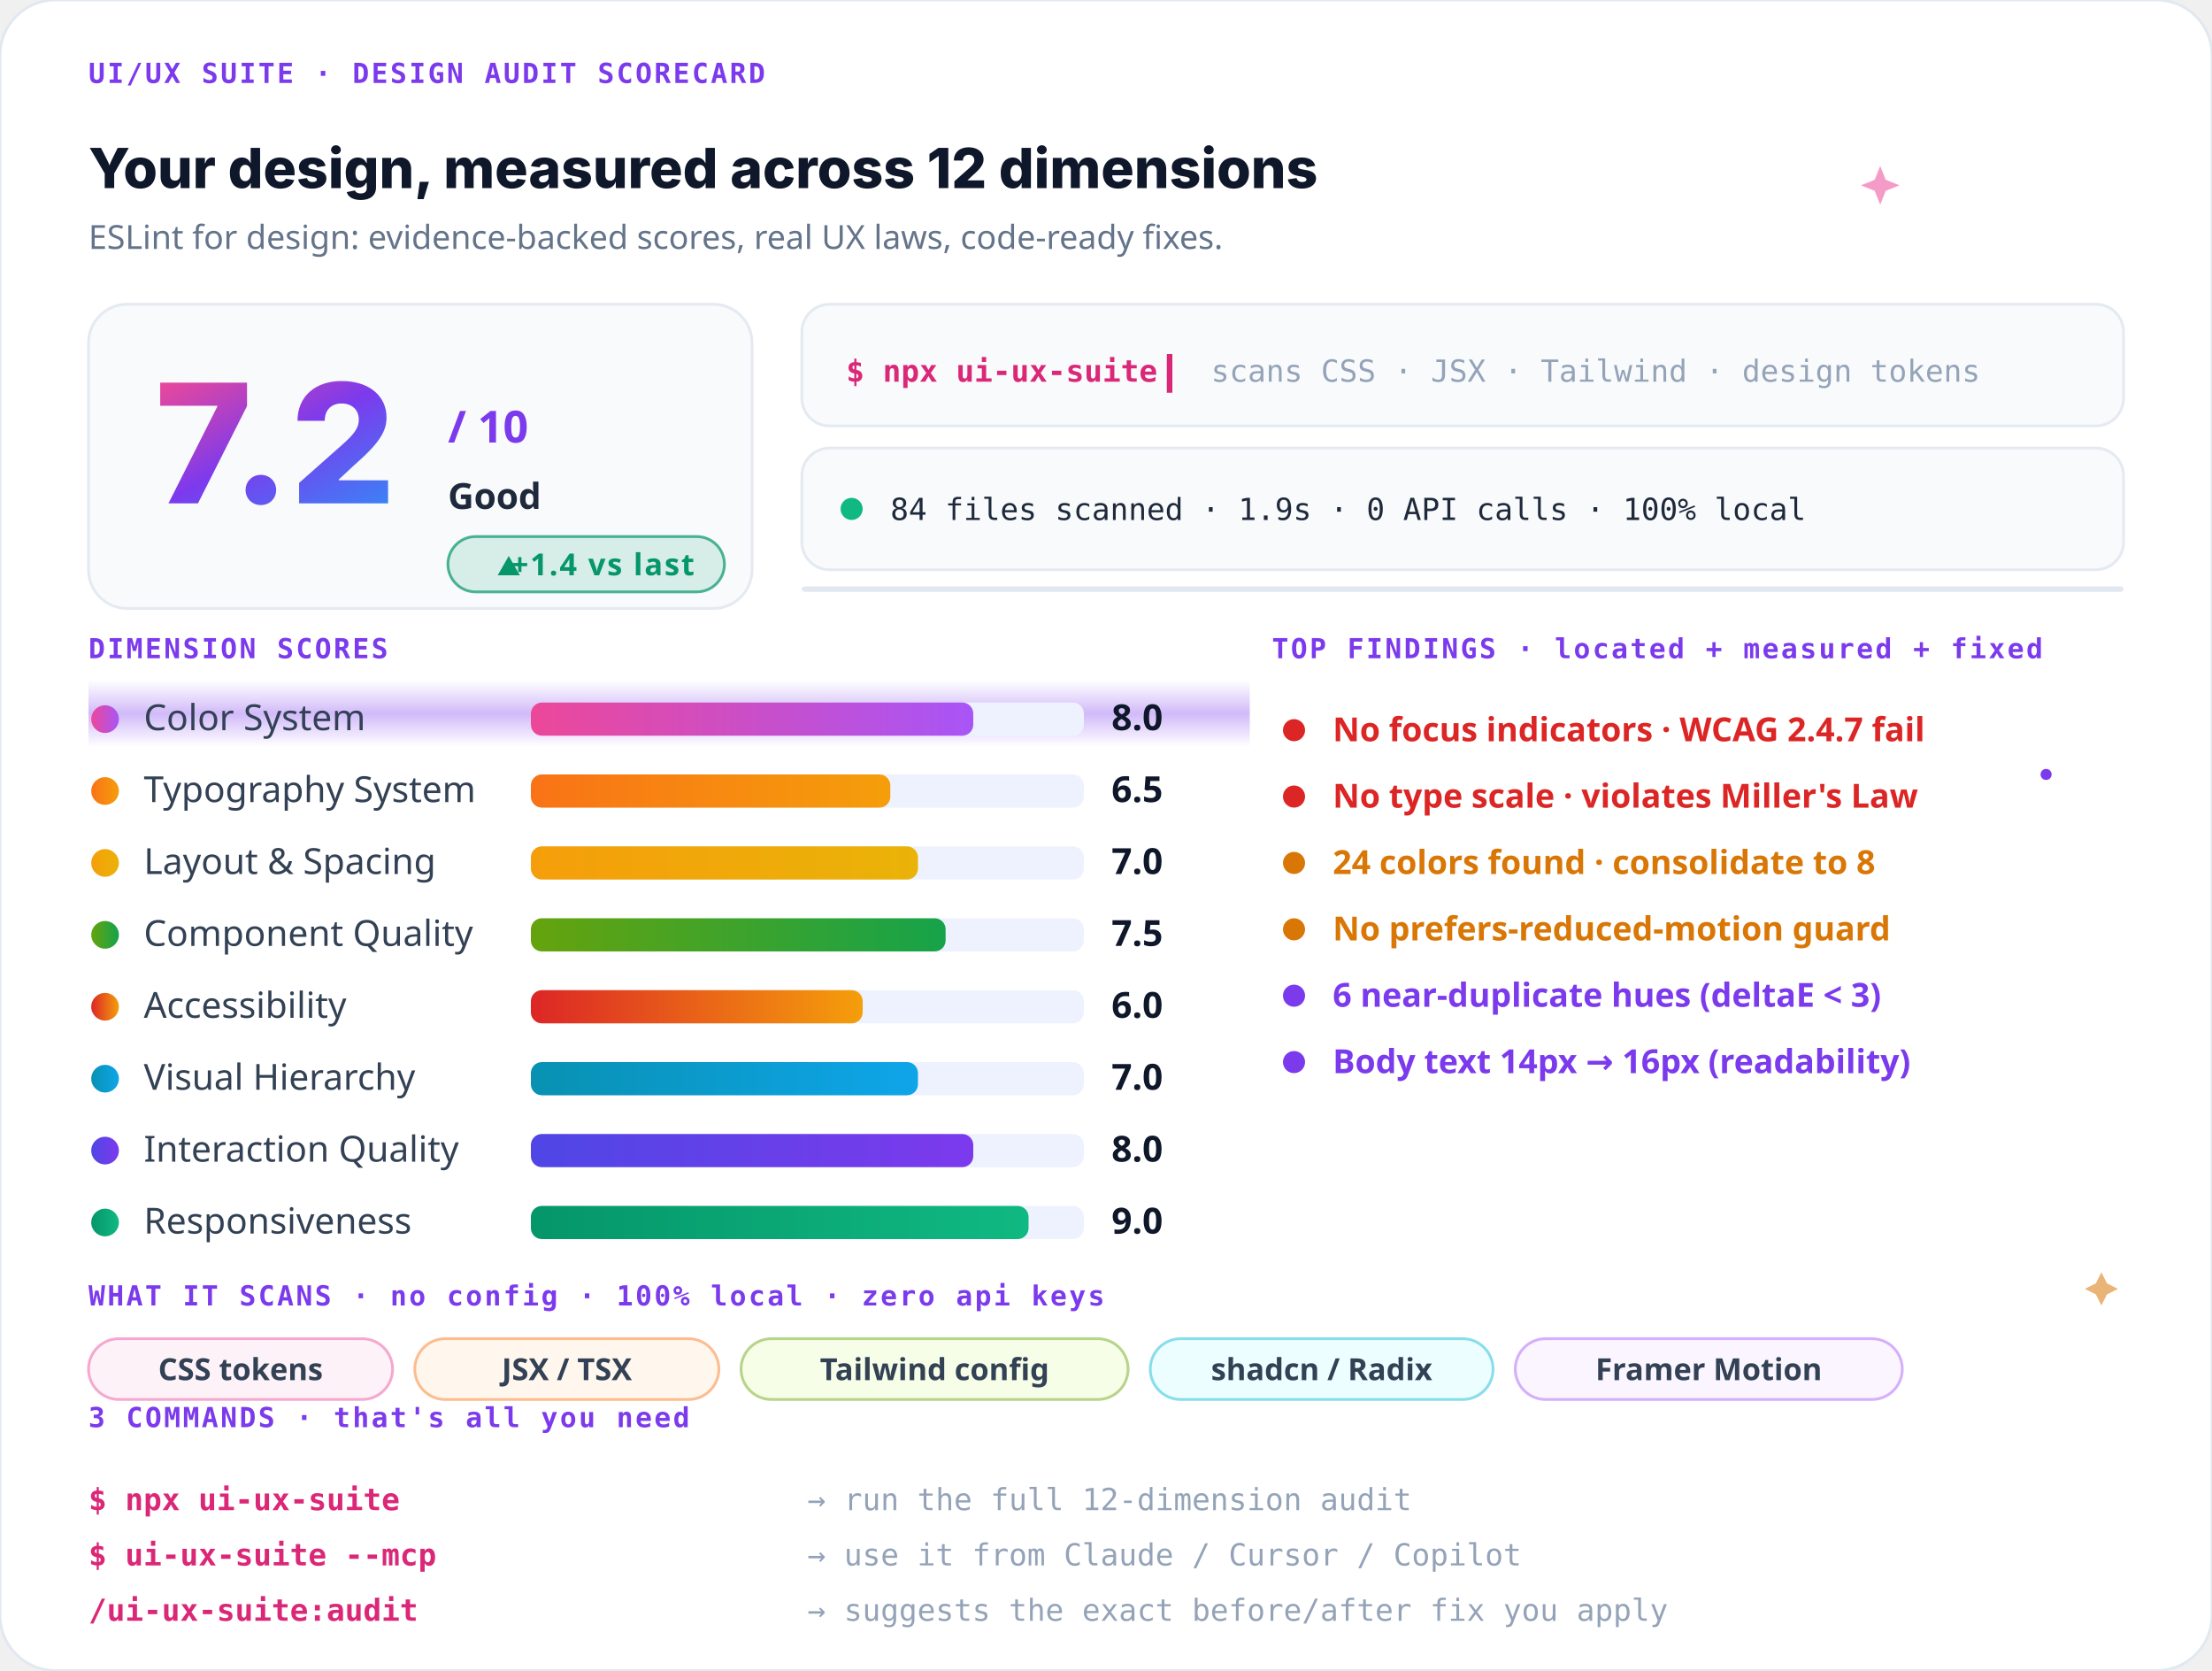
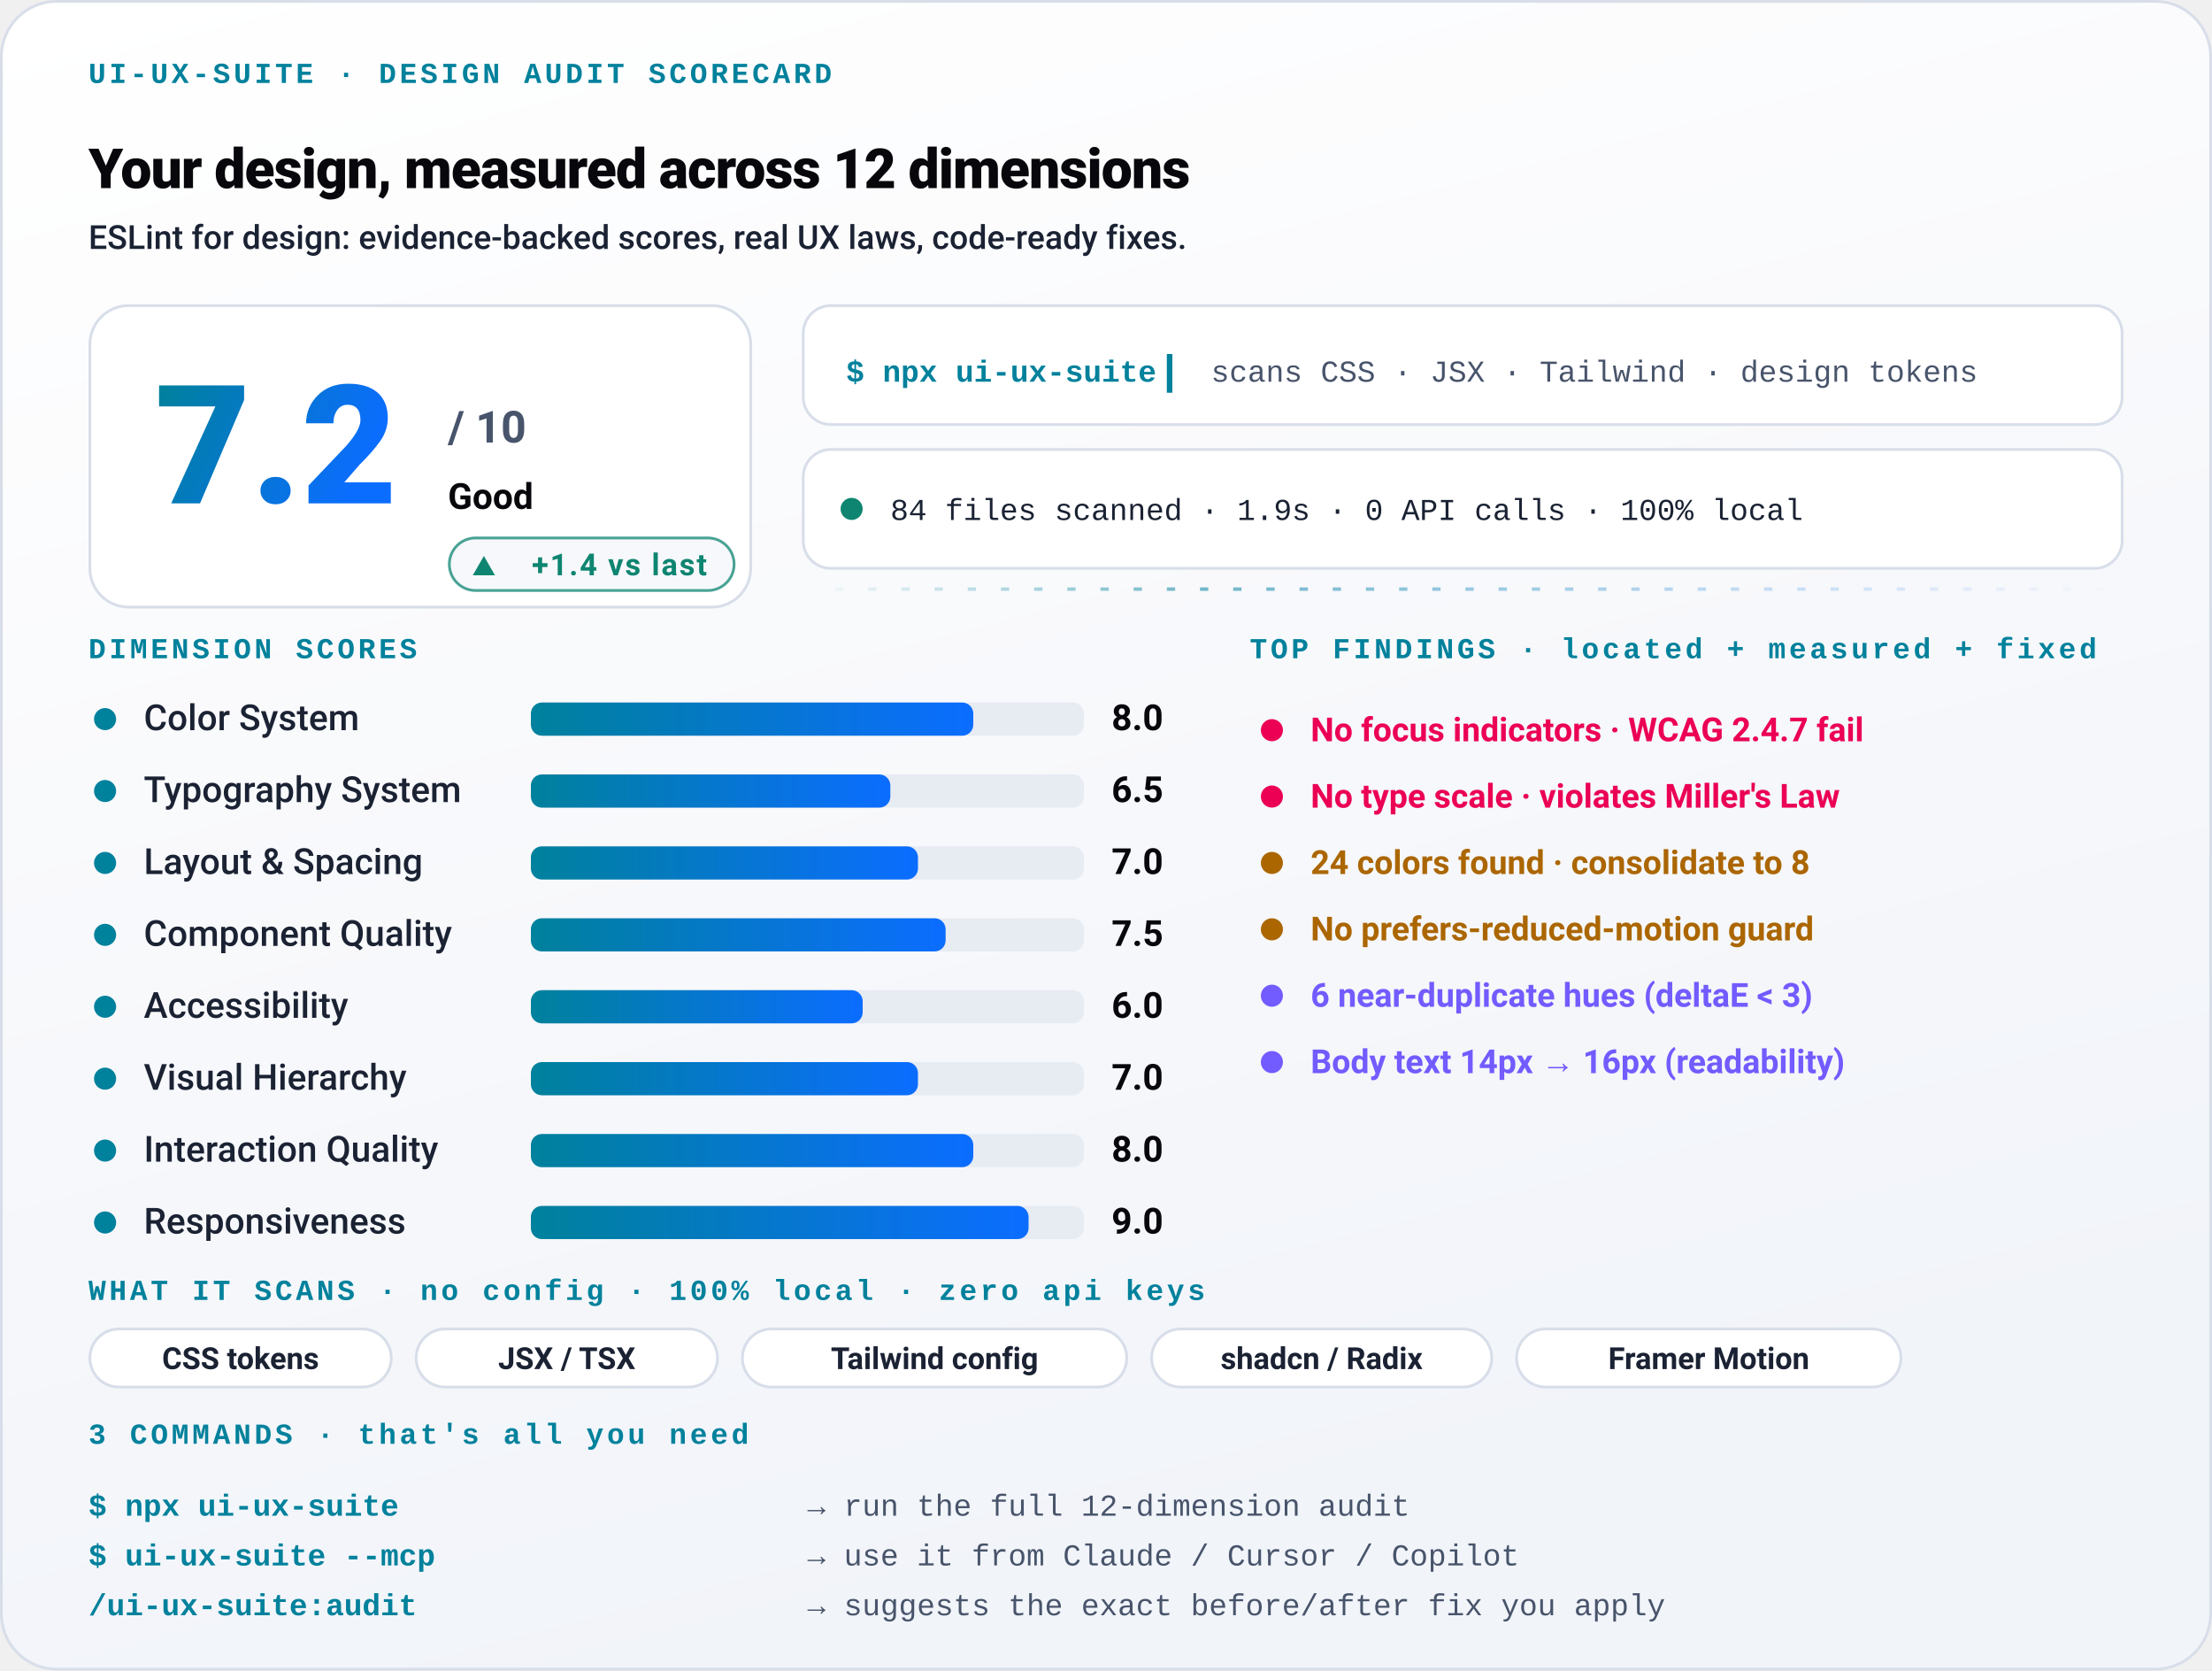
- <svg xmlns="http://www.w3.org/2000/svg" viewBox="0 0 800 604" fill="none" role="img" aria-label="UI/UX Suite design audit scorecard">
+ <svg xmlns="http://www.w3.org/2000/svg" viewBox="0 0 800 604" fill="none" role="img" aria-label="ui-ux-suite design audit scorecard: 12 weighted dimensions, a 0 to 10 score, and located findings">
+   <defs>
+     <linearGradient id="u-bg" x1="0" y1="0" x2="0.35" y2="1">
+       <stop offset="0%" stop-color="#FFFFFF" />
+       <stop offset="60%" stop-color="#F7F8FB" />
+       <stop offset="100%" stop-color="#F1F4F9" />
+     </linearGradient>
+     <linearGradient id="u-brand" x1="0" y1="0" x2="1" y2="0.25" gradientUnits="objectBoundingBox">
+       <stop offset="0%" stop-color="#00819C" />
+       <stop offset="100%" stop-color="#0B6DFF" />
+       <animateTransform attributeName="gradientTransform" type="translate" values="-0.1 0; 0.1 0; -0.1 0" dur="18s" repeatCount="indefinite" />
+     </linearGradient>
+     <linearGradient id="u-bar" x1="0" y1="0" x2="1" y2="0">
+       <stop offset="0%" stop-color="#00819C" />
+       <stop offset="100%" stop-color="#0B6DFF" />
+     </linearGradient>
+     <linearGradient id="u-divider" gradientUnits="userSpaceOnUse" x1="290" y1="213" x2="768" y2="213">
+       <stop offset="0%" stop-color="#00819C" stop-opacity="0" />
+       <stop offset="30%" stop-color="#00819C" stop-opacity="0.55" />
+       <stop offset="100%" stop-color="#0B6DFF" stop-opacity="0" />
+     </linearGradient>
+   </defs>
  <style>
-     .card { fill: #ffffff; stroke: #e2e8f0; stroke-width: 1; }
-     .inset { fill: #f8fafc; stroke: #e2e8f0; stroke-opacity: 0.9; stroke-width: 1; }
-     .title { font: 800 20px 'SF Pro Display', system-ui, sans-serif; fill: #0f172a; }
-     .label { font: 700 10px ui-monospace, Menlo, monospace; letter-spacing: 0.8px; fill: #7c3aed; }
-     .muted { font: 500 12px system-ui, sans-serif; fill: #64748b; }
-     .strong { font: 600 13px system-ui, sans-serif; fill: #1e293b; }
-     .grade-num { font: 800 60px 'SF Pro Display', system-ui, sans-serif; fill: url(#grade-g); }
-     .grade-suffix { font: 600 16px system-ui, sans-serif; fill: #7c3aed; }
-     .grade-tag { font: 700 11px system-ui, sans-serif; letter-spacing: 0.6px; fill: #059669; }
-     .dim { font: 500 13px system-ui, sans-serif; fill: #334155; }
-     .dim-score { font: 700 13px system-ui, sans-serif; fill: #0f172a; }
-     .bar-bg { fill: #eef2ff; }
-     .mono { font: 500 11px ui-monospace, Menlo, monospace; fill: #1e293b; }
-     .mono-dim { font: 500 11px ui-monospace, Menlo, monospace; fill: #94a3b8; }
-     .cmd-accent { font: 600 11px ui-monospace, Menlo, monospace; fill: #db2777; }
-     .usecase { font: 600 11px system-ui, sans-serif; fill: #334155; }
-     .finding-crit { font: 600 12px system-ui, sans-serif; fill: #dc2626; }
-     .finding-warn { font: 600 12px system-ui, sans-serif; fill: #d97706; }
-     .finding-hint { font: 600 12px system-ui, sans-serif; fill: #7c3aed; }
- 
-     @keyframes bar-grow { 0% { transform: scaleX(0); } 100% { transform: scaleX(1); } }
+     .disp { font-family: system-ui, -apple-system, 'Segoe UI', Roboto, 'Helvetica Neue', Arial, sans-serif; }
+     .mono { font-family: ui-monospace, SFMono-Regular, 'SF Mono', Menlo, Consolas, 'Liberation Mono', monospace; }
+     .label   { font-size: 10.5px; font-weight: 700; letter-spacing: 1.2px; fill: #00819C; }
+     .title   { font-size: 20px; font-weight: 800; letter-spacing: -0.3px; fill: #07070C; }
+     .muted   { font-size: 12px; font-weight: 500; fill: #1A2233; }
+     .strong  { font-size: 13px; font-weight: 600; fill: #07070C; }
+     .num     { font-size: 60px; font-weight: 800; fill: url(#u-brand); }
+     .suffix  { font-size: 16px; font-weight: 600; fill: #48546B; }
+     .pass    { font-size: 11px; font-weight: 700; letter-spacing: 0.6px; fill: #0E8571; }
+     .dim     { font-size: 13px; font-weight: 500; fill: #1A2233; }
+     .score   { font-size: 13px; font-weight: 700; fill: #07070C; }
+     .ms      { font-size: 11px; font-weight: 500; fill: #1A2233; }
+     .md      { font-size: 11px; font-weight: 500; fill: #48546B; }
+     .cmd     { font-size: 11px; font-weight: 600; fill: #00819C; }
+     .chip    { font-size: 11px; font-weight: 600; fill: #1A2233; }
+     .crit    { font-size: 12px; font-weight: 600; fill: #EB0054; }
+     .warn    { font-size: 12px; font-weight: 600; fill: #AB6600; }
+     .hint    { font-size: 12px; font-weight: 600; fill: #725BFF; }
+ 
+     @keyframes u-rise { from { opacity: 0; transform: translateY(6px); } to { opacity: 1; transform: translateY(0); } }
+     .r1 { animation: u-rise 0.6s ease-out 0.10s both; }
+     .r2 { animation: u-rise 0.6s ease-out 0.22s both; }
+     .r3 { animation: u-rise 0.6s ease-out 0.34s both; }
+     .r4 { animation: u-rise 0.6s ease-out 0.46s both; }
+     .r5 { animation: u-rise 0.6s ease-out 0.58s both; }
+     .r6 { animation: u-rise 0.6s ease-out 0.70s both; }
+     .r7 { animation: u-rise 0.6s ease-out 0.82s both; }
+     .r8 { animation: u-rise 0.6s ease-out 0.94s both; }
+ 
+     @keyframes u-grow { from { transform: scaleX(0); } to { transform: scaleX(1); } }
    .b1,.b2,.b3,.b4,.b5,.b6,.b7,.b8 { transform-origin: left center; transform-box: fill-box; }
-     .b1 { animation: bar-grow 0.9s cubic-bezier(.3,.8,.4,1) 0.1s both; }
-     .b2 { animation: bar-grow 0.9s cubic-bezier(.3,.8,.4,1) 0.2s both; }
-     .b3 { animation: bar-grow 0.9s cubic-bezier(.3,.8,.4,1) 0.3s both; }
-     .b4 { animation: bar-grow 0.9s cubic-bezier(.3,.8,.4,1) 0.4s both; }
-     .b5 { animation: bar-grow 0.9s cubic-bezier(.3,.8,.4,1) 0.5s both; }
-     .b6 { animation: bar-grow 0.9s cubic-bezier(.3,.8,.4,1) 0.6s both; }
-     .b7 { animation: bar-grow 0.9s cubic-bezier(.3,.8,.4,1) 0.7s both; }
-     .b8 { animation: bar-grow 0.9s cubic-bezier(.3,.8,.4,1) 0.8s both; }
- 
-     @keyframes grade-pulse {
-       0%,100% { filter: drop-shadow(0 0 4px rgba(124,58,237,0.25)); }
-       50% { filter: drop-shadow(0 0 10px rgba(124,58,237,0.5)); }
-     }
-     .grade-num { animation: grade-pulse 3s ease-in-out infinite; }
- 
-     @keyframes slide-in { 0% { opacity: 0; transform: translateX(10px); } 100% { opacity: 1; transform: translateX(0); } }
-     .f1 { animation: slide-in 0.6s ease-out 1.0s both; }
-     .f2 { animation: slide-in 0.6s ease-out 1.2s both; }
-     .f3 { animation: slide-in 0.6s ease-out 1.4s both; }
-     .f4 { animation: slide-in 0.6s ease-out 1.6s both; }
-     .f5 { animation: slide-in 0.6s ease-out 1.8s both; }
-     .f6 { animation: slide-in 0.6s ease-out 2.0s both; }
- 
-     @keyframes dot-pulse { 0%,100% { transform: scale(1); opacity: 1; } 50% { transform: scale(1.4); opacity: 0.7; } }
-     .d1,.d2,.d3,.d4,.d5,.d6 { transform-origin: center; transform-box: fill-box; }
-     .d1 { animation: dot-pulse 2s ease-in-out infinite; }
-     .d2 { animation: dot-pulse 2s ease-in-out infinite 0.3s; }
-     .d3 { animation: dot-pulse 2s ease-in-out infinite 0.6s; }
-     .d4 { animation: dot-pulse 2s ease-in-out infinite 0.9s; }
-     .d5 { animation: dot-pulse 2s ease-in-out infinite 1.2s; }
-     .d6 { animation: dot-pulse 2s ease-in-out infinite 1.5s; }
- 
-     @keyframes scan-sweep {
-       0% { transform: translateY(0); opacity: 0; }
-       10% { opacity: 0.55; }
-       90% { opacity: 0.55; }
-       100% { transform: translateY(220px); opacity: 0; }
-     }
-     .scan { animation: scan-sweep 4s ease-in-out infinite; }
- 
-     @keyframes blink { 0%,49% { opacity:1; } 50%,100% { opacity: 0; } }
-     .caret { animation: blink 1s step-end infinite; }
- 
-     @keyframes live-pulse {
-       0%,100% { transform: scale(1); opacity: 1; filter: drop-shadow(0 0 2px rgba(16,185,129,0.5)); }
-       50% { transform: scale(1.3); opacity: 0.85; filter: drop-shadow(0 0 6px rgba(16,185,129,0.9)); }
-     }
-     .pulse-dot { animation: live-pulse 1.8s ease-in-out infinite; transform-origin: center; transform-box: fill-box; }
- 
-     @keyframes icon-float { 0%,100% { transform: translateY(0); } 50% { transform: translateY(-1.5px); } }
-     .icon { animation: icon-float 2.5s ease-in-out infinite; transform-origin: center; transform-box: fill-box; }
-     .icon-1 { animation-delay: 0s; }
-     .icon-2 { animation-delay: 0.2s; }
-     .icon-3 { animation-delay: 0.4s; }
-     .icon-4 { animation-delay: 0.6s; }
-     .icon-5 { animation-delay: 0.8s; }
-     .icon-6 { animation-delay: 1.0s; }
-     .icon-7 { animation-delay: 1.2s; }
-     .icon-8 { animation-delay: 1.4s; }
- 
-     @keyframes twinkle {
-       0%, 100% { opacity: 0; transform: scale(0.5); }
-       50% { opacity: 1; transform: scale(1.2); }
-     }
-     .bg-spk-1, .bg-spk-2, .bg-spk-3, .bg-spk-4 { transform-origin: center; transform-box: fill-box; }
-     .bg-spk-1 { animation: twinkle 3s ease-in-out infinite; }
-     .bg-spk-2 { animation: twinkle 3s ease-in-out infinite 0.8s; }
-     .bg-spk-3 { animation: twinkle 3s ease-in-out infinite 1.6s; }
-     .bg-spk-4 { animation: twinkle 3s ease-in-out infinite 2.2s; }
- 
-     @keyframes score-pop {
-       0%,100% { transform: scale(1); }
-       50% { transform: scale(1.08); }
-     }
-     .dim-score { animation: score-pop 3s ease-in-out infinite; transform-origin: center; transform-box: fill-box; }
- 
-     /* respect reduced-motion: stop animation but keep everything visible */
+     .b1 { animation: u-grow 0.9s cubic-bezier(.3,.8,.4,1) 0.30s both; }
+     .b2 { animation: u-grow 0.9s cubic-bezier(.3,.8,.4,1) 0.42s both; }
+     .b3 { animation: u-grow 0.9s cubic-bezier(.3,.8,.4,1) 0.54s both; }
+     .b4 { animation: u-grow 0.9s cubic-bezier(.3,.8,.4,1) 0.66s both; }
+     .b5 { animation: u-grow 0.9s cubic-bezier(.3,.8,.4,1) 0.78s both; }
+     .b6 { animation: u-grow 0.9s cubic-bezier(.3,.8,.4,1) 0.90s both; }
+     .b7 { animation: u-grow 0.9s cubic-bezier(.3,.8,.4,1) 1.02s both; }
+     .b8 { animation: u-grow 0.9s cubic-bezier(.3,.8,.4,1) 1.14s both; }
+ 
+     @keyframes u-slide { from { opacity: 0; transform: translateX(10px); } to { opacity: 1; transform: translateX(0); } }
+     .f1 { animation: u-slide 0.6s ease-out 1.00s both; }
+     .f2 { animation: u-slide 0.6s ease-out 1.16s both; }
+     .f3 { animation: u-slide 0.6s ease-out 1.32s both; }
+     .f4 { animation: u-slide 0.6s ease-out 1.48s both; }
+     .f5 { animation: u-slide 0.6s ease-out 1.64s both; }
+     .f6 { animation: u-slide 0.6s ease-out 1.80s both; }
+ 
+     @keyframes u-pip { 0%,100% { opacity: 0.45; } 50% { opacity: 1; } }
+     .p1 { animation: u-pip 5s ease-in-out infinite 0s; }
+     .p2 { animation: u-pip 5s ease-in-out infinite 0.35s; }
+     .p3 { animation: u-pip 5s ease-in-out infinite 0.7s; }
+     .p4 { animation: u-pip 5s ease-in-out infinite 1.05s; }
+     .p5 { animation: u-pip 5s ease-in-out infinite 1.4s; }
+     .p6 { animation: u-pip 5s ease-in-out infinite 1.75s; }
+     .live { animation: u-pip 5s ease-in-out infinite; }
+ 
+     @keyframes u-flow { to { stroke-dashoffset: -240; } }
+     .flowline { animation: u-flow 14s linear infinite; }
+ 
+     @keyframes u-blink { 0%,49% { opacity: 1; } 50%,100% { opacity: 0; } }
+     .caret { animation: u-blink 1.1s step-end infinite; }
+ 
    @media (prefers-reduced-motion: reduce) {
      * { animation: none !important; }
-       .b1, .b2, .b3, .b4, .b5, .b6, .b7, .b8 { transform: scaleX(1) !important; }
-       .f1, .f2, .f3, .f4, .f5, .f6 { opacity: 1 !important; transform: none !important; }
+       .b1,.b2,.b3,.b4,.b5,.b6,.b7,.b8 { transform: scaleX(1) !important; }
+       .r1,.r2,.r3,.r4,.r5,.r6,.r7,.r8,
+       .f1,.f2,.f3,.f4,.f5,.f6 { opacity: 1 !important; transform: none !important; }
    }
  </style>
-   <defs>
-     <linearGradient id="grade-g" x1="0" y1="0" x2="1" y2="1">
-       <stop offset="0%" stop-color="#ec4899" />
-       <stop offset="50%" stop-color="#7c3aed" />
-       <stop offset="100%" stop-color="#3b82f6" />
-     </linearGradient>
-     <linearGradient id="bar-color" x1="0" y1="0" x2="1" y2="0">
-       <stop offset="0%" stop-color="#ec4899" />
-       <stop offset="100%" stop-color="#a855f7" />
-     </linearGradient>
-     <linearGradient id="bar-typo" x1="0" y1="0" x2="1" y2="0">
-       <stop offset="0%" stop-color="#f97316" />
-       <stop offset="100%" stop-color="#f59e0b" />
-     </linearGradient>
-     <linearGradient id="bar-layout" x1="0" y1="0" x2="1" y2="0">
-       <stop offset="0%" stop-color="#f59e0b" />
-       <stop offset="100%" stop-color="#eab308" />
-     </linearGradient>
-     <linearGradient id="bar-comp" x1="0" y1="0" x2="1" y2="0">
-       <stop offset="0%" stop-color="#65a30d" />
-       <stop offset="100%" stop-color="#16a34a" />
-     </linearGradient>
-     <linearGradient id="bar-a11y" x1="0" y1="0" x2="1" y2="0">
-       <stop offset="0%" stop-color="#dc2626" />
-       <stop offset="100%" stop-color="#f59e0b" />
-     </linearGradient>
-     <linearGradient id="bar-hier" x1="0" y1="0" x2="1" y2="0">
-       <stop offset="0%" stop-color="#0891b2" />
-       <stop offset="100%" stop-color="#0ea5e9" />
-     </linearGradient>
-     <linearGradient id="bar-int" x1="0" y1="0" x2="1" y2="0">
-       <stop offset="0%" stop-color="#4f46e5" />
-       <stop offset="100%" stop-color="#7c3aed" />
-     </linearGradient>
-     <linearGradient id="bar-resp" x1="0" y1="0" x2="1" y2="0">
-       <stop offset="0%" stop-color="#059669" />
-       <stop offset="100%" stop-color="#10b981" />
-     </linearGradient>
-     <linearGradient id="scan-grad" x1="0" y1="0" x2="0" y2="1">
-       <stop offset="0%" stop-color="#7c3aed" stop-opacity="0" />
-       <stop offset="50%" stop-color="#7c3aed" stop-opacity="0.35" />
-       <stop offset="100%" stop-color="#7c3aed" stop-opacity="0" />
-     </linearGradient>
-   </defs>
-   <rect width="800" height="604" rx="20" class="card" />
-   <g class="bg-spk-1">
-     <path d="M 680 60 l 2 5 l 5 2 l -5 2 l -2 5 l -2 -5 l -5 -2 l 5 -2 Z" fill="#ec4899" opacity="0.55" />
-   </g>
-   <g class="bg-spk-2">
-     <circle cx="740" cy="280" r="2" fill="#7c3aed" />
-   </g>
-   <g class="bg-spk-3">
-     <circle cx="40" cy="440" r="2" fill="#0ea5e9" />
-   </g>
-   <g class="bg-spk-4">
-     <path d="M 760 460 l 2 4 l 4 2 l -4 2 l -2 4 l -2 -4 l -4 -2 l 4 -2 Z" fill="#d97706" opacity="0.55" />
-   </g>
-   <g transform="translate(32,30)">
-     <text class="label">UI/UX SUITE · DESIGN AUDIT SCORECARD</text>
-   </g>
-   <text x="32" y="68" class="title">Your design, measured across 12 dimensions</text>
-   <text x="32" y="90" class="muted">ESLint for design: evidence-backed scores, real UX laws, code-ready fixes.</text>
+   <rect x="0.5" y="0.5" width="799" height="603" rx="20" fill="url(#u-bg)" stroke="#D8DEE9" />
+   <text class="mono label" x="32" y="30">UI-UX-SUITE · DESIGN AUDIT SCORECARD</text>
+   <text class="disp title" x="32" y="68">Your design, measured across 12 dimensions</text>
+   <text class="disp muted" x="32" y="90">ESLint for design: evidence-backed scores, real UX laws, code-ready fixes.</text>
  <g transform="translate(32,110)">
-     <rect width="240" height="110" rx="14" class="inset" />
-     <text x="24" y="72" class="grade-num">7.2</text>
-     <text x="130" y="50" class="grade-suffix">/ 10</text>
-     <text x="130" y="74" class="strong">Good</text>
+     <rect x="0.5" y="0.5" width="239" height="109" rx="14" fill="#FFFFFF" stroke="#D8DEE9" />
+     <text class="disp num" x="24" y="72">7.2</text>
+     <text class="disp suffix" x="130" y="50">/ 10</text>
+     <text class="disp strong" x="130" y="74">Good</text>
    <g transform="translate(130,84)">
-       <rect width="100" height="20" rx="10" fill="#05966922" stroke="#059669" stroke-opacity="0.7" />
-       <path d="M 18 14 l 4 -7 l 4 7 Z" fill="#059669" />
-       <text x="56" y="14" text-anchor="middle" class="grade-tag">+1.4 vs last</text>
+       <rect x="0.5" y="0.5" width="103" height="19" rx="9.5" fill="#F7F8FB" stroke="#0E8571" stroke-opacity="0.75" />
+       <path d="M9 14 l4 -7 l4 7 Z" fill="#0E8571" />
+       <text class="disp pass" x="62" y="14" text-anchor="middle">+1.4 vs last</text>
    </g>
  </g>
  <g transform="translate(290,110)">
-     <rect width="478" height="44" rx="10" class="inset" />
-     <text x="16" y="28" class="cmd-accent">$ npx ui-ux-suite</text>
-     <rect class="caret" x="132" y="18" width="2" height="14" fill="#db2777" />
-     <text x="148" y="28" class="mono-dim">scans CSS · JSX · Tailwind · design tokens</text>
+     <rect x="0.5" y="0.5" width="477" height="43" rx="10" fill="#FFFFFF" stroke="#D8DEE9" />
+     <text class="mono cmd" x="16" y="28">$ npx ui-ux-suite</text>
+     <rect class="caret" x="132" y="18" width="2" height="14" fill="#00819C" />
+     <text class="mono md" x="148" y="28">scans CSS · JSX · Tailwind · design tokens</text>
  </g>
  <g transform="translate(290,162)">
-     <rect width="478" height="44" rx="10" class="inset" />
-     <circle cx="18" cy="22" r="4" fill="#10b981" class="pulse-dot" />
-     <text x="32" y="26" class="mono">84 files scanned · 1.9s · 0 API calls · 100% local</text>
-   </g>
-   <g transform="translate(290,212)">
-     <rect width="478" height="2" rx="1" fill="#e2e8f0" />
-   </g>
-   <text x="32" y="238" class="label">DIMENSION SCORES</text>
+     <rect x="0.5" y="0.5" width="477" height="43" rx="10" fill="#FFFFFF" stroke="#D8DEE9" />
+     <circle class="live" cx="18" cy="22" r="4" fill="#0E8571" />
+     <text class="mono ms" x="32" y="26">84 files scanned · 1.9s · 0 API calls · 100% local</text>
+   </g>
+   <line class="flowline" x1="290" y1="213" x2="768" y2="213" stroke="url(#u-divider)" stroke-width="1.25" stroke-dasharray="3 9" />
+   <text class="mono label" x="32" y="238">DIMENSION SCORES</text>
  <g transform="translate(32,252)">
-     <rect class="scan" x="0" y="-6" width="420" height="24" fill="url(#scan-grad)" />
-     <g transform="translate(0,0)">
-       <circle class="icon icon-1" cx="6" cy="8" r="5" fill="url(#bar-color)" />
-       <text x="20" y="12" class="dim">Color System</text>
-       <rect x="160" y="2" width="200" height="12" rx="4" class="bar-bg" />
-       <rect class="b1" x="160" y="2" width="160" height="12" rx="4" fill="url(#bar-color)" />
-       <text x="370" y="12" class="dim-score">8.0</text>
+     <g>
+       <g class="r1">
+         <circle cx="6" cy="8" r="4" fill="#00819C" />
+         <text class="disp dim" x="20" y="12">Color System</text>
+         <rect x="160" y="2" width="200" height="12" rx="4" fill="#E7EBF2" />
+         <rect class="b1" x="160" y="2" width="160" height="12" rx="4" fill="url(#u-bar)" />
+         <text class="disp score" x="370" y="12">8.0</text>
+       </g>
    </g>
    <g transform="translate(0,26)">
-       <circle class="icon icon-2" cx="6" cy="8" r="5" fill="url(#bar-typo)" />
-       <text x="20" y="12" class="dim">Typography System</text>
-       <rect x="160" y="2" width="200" height="12" rx="4" class="bar-bg" />
-       <rect class="b2" x="160" y="2" width="130" height="12" rx="4" fill="url(#bar-typo)" />
-       <text x="370" y="12" class="dim-score">6.5</text>
+       <g class="r2">
+         <circle cx="6" cy="8" r="4" fill="#00819C" />
+         <text class="disp dim" x="20" y="12">Typography System</text>
+         <rect x="160" y="2" width="200" height="12" rx="4" fill="#E7EBF2" />
+         <rect class="b2" x="160" y="2" width="130" height="12" rx="4" fill="url(#u-bar)" />
+         <text class="disp score" x="370" y="12">6.5</text>
+       </g>
    </g>
    <g transform="translate(0,52)">
-       <circle class="icon icon-3" cx="6" cy="8" r="5" fill="url(#bar-layout)" />
-       <text x="20" y="12" class="dim">Layout &amp; Spacing</text>
-       <rect x="160" y="2" width="200" height="12" rx="4" class="bar-bg" />
-       <rect class="b3" x="160" y="2" width="140" height="12" rx="4" fill="url(#bar-layout)" />
-       <text x="370" y="12" class="dim-score">7.0</text>
+       <g class="r3">
+         <circle cx="6" cy="8" r="4" fill="#00819C" />
+         <text class="disp dim" x="20" y="12">Layout &amp; Spacing</text>
+         <rect x="160" y="2" width="200" height="12" rx="4" fill="#E7EBF2" />
+         <rect class="b3" x="160" y="2" width="140" height="12" rx="4" fill="url(#u-bar)" />
+         <text class="disp score" x="370" y="12">7.0</text>
+       </g>
    </g>
    <g transform="translate(0,78)">
-       <circle class="icon icon-4" cx="6" cy="8" r="5" fill="url(#bar-comp)" />
-       <text x="20" y="12" class="dim">Component Quality</text>
-       <rect x="160" y="2" width="200" height="12" rx="4" class="bar-bg" />
-       <rect class="b4" x="160" y="2" width="150" height="12" rx="4" fill="url(#bar-comp)" />
-       <text x="370" y="12" class="dim-score">7.5</text>
+       <g class="r4">
+         <circle cx="6" cy="8" r="4" fill="#00819C" />
+         <text class="disp dim" x="20" y="12">Component Quality</text>
+         <rect x="160" y="2" width="200" height="12" rx="4" fill="#E7EBF2" />
+         <rect class="b4" x="160" y="2" width="150" height="12" rx="4" fill="url(#u-bar)" />
+         <text class="disp score" x="370" y="12">7.5</text>
+       </g>
    </g>
    <g transform="translate(0,104)">
-       <circle class="icon icon-5" cx="6" cy="8" r="5" fill="url(#bar-a11y)" />
-       <text x="20" y="12" class="dim">Accessibility</text>
-       <rect x="160" y="2" width="200" height="12" rx="4" class="bar-bg" />
-       <rect class="b5" x="160" y="2" width="120" height="12" rx="4" fill="url(#bar-a11y)" />
-       <text x="370" y="12" class="dim-score">6.0</text>
+       <g class="r5">
+         <circle cx="6" cy="8" r="4" fill="#00819C" />
+         <text class="disp dim" x="20" y="12">Accessibility</text>
+         <rect x="160" y="2" width="200" height="12" rx="4" fill="#E7EBF2" />
+         <rect class="b5" x="160" y="2" width="120" height="12" rx="4" fill="url(#u-bar)" />
+         <text class="disp score" x="370" y="12">6.0</text>
+       </g>
    </g>
    <g transform="translate(0,130)">
-       <circle class="icon icon-6" cx="6" cy="8" r="5" fill="url(#bar-hier)" />
-       <text x="20" y="12" class="dim">Visual Hierarchy</text>
-       <rect x="160" y="2" width="200" height="12" rx="4" class="bar-bg" />
-       <rect class="b6" x="160" y="2" width="140" height="12" rx="4" fill="url(#bar-hier)" />
-       <text x="370" y="12" class="dim-score">7.0</text>
+       <g class="r6">
+         <circle cx="6" cy="8" r="4" fill="#00819C" />
+         <text class="disp dim" x="20" y="12">Visual Hierarchy</text>
+         <rect x="160" y="2" width="200" height="12" rx="4" fill="#E7EBF2" />
+         <rect class="b6" x="160" y="2" width="140" height="12" rx="4" fill="url(#u-bar)" />
+         <text class="disp score" x="370" y="12">7.0</text>
+       </g>
    </g>
    <g transform="translate(0,156)">
-       <circle class="icon icon-7" cx="6" cy="8" r="5" fill="url(#bar-int)" />
-       <text x="20" y="12" class="dim">Interaction Quality</text>
-       <rect x="160" y="2" width="200" height="12" rx="4" class="bar-bg" />
-       <rect class="b7" x="160" y="2" width="160" height="12" rx="4" fill="url(#bar-int)" />
-       <text x="370" y="12" class="dim-score">8.0</text>
+       <g class="r7">
+         <circle cx="6" cy="8" r="4" fill="#00819C" />
+         <text class="disp dim" x="20" y="12">Interaction Quality</text>
+         <rect x="160" y="2" width="200" height="12" rx="4" fill="#E7EBF2" />
+         <rect class="b7" x="160" y="2" width="160" height="12" rx="4" fill="url(#u-bar)" />
+         <text class="disp score" x="370" y="12">8.0</text>
+       </g>
    </g>
    <g transform="translate(0,182)">
-       <circle class="icon icon-8" cx="6" cy="8" r="5" fill="url(#bar-resp)" />
-       <text x="20" y="12" class="dim">Responsiveness</text>
-       <rect x="160" y="2" width="200" height="12" rx="4" class="bar-bg" />
-       <rect class="b8" x="160" y="2" width="180" height="12" rx="4" fill="url(#bar-resp)" />
-       <text x="370" y="12" class="dim-score">9.0</text>
-     </g>
-   </g>
-   <g transform="translate(460,238)">
-     <text x="0" y="0" class="label">TOP FINDINGS · located + measured + fixed</text>
+       <g class="r8">
+         <circle cx="6" cy="8" r="4" fill="#00819C" />
+         <text class="disp dim" x="20" y="12">Responsiveness</text>
+         <rect x="160" y="2" width="200" height="12" rx="4" fill="#E7EBF2" />
+         <rect class="b8" x="160" y="2" width="180" height="12" rx="4" fill="url(#u-bar)" />
+         <text class="disp score" x="370" y="12">9.0</text>
+       </g>
+     </g>
+   </g>
+   <g transform="translate(452,238)">
+     <text class="mono label" x="0" y="0">TOP FINDINGS · located + measured + fixed</text>
    <g transform="translate(0,16)">
-       <g transform="translate(0,0)">
+       <g>
        <g class="f1">
-           <circle class="d1" cx="8" cy="10" r="4" fill="#dc2626" />
-           <text x="22" y="14" class="finding-crit">No focus indicators · WCAG 2.4.7 fail</text>
+           <circle class="p1" cx="8" cy="10" r="4" fill="#EB0054" />
+           <text class="disp crit" x="22" y="14">No focus indicators · WCAG 2.4.7 fail</text>
        </g>
      </g>
      <g transform="translate(0,24)">
        <g class="f2">
-           <circle class="d2" cx="8" cy="10" r="4" fill="#dc2626" />
-           <text x="22" y="14" class="finding-crit">No type scale · violates Miller's Law</text>
+           <circle class="p2" cx="8" cy="10" r="4" fill="#EB0054" />
+           <text class="disp crit" x="22" y="14">No type scale · violates Miller's Law</text>
        </g>
      </g>
      <g transform="translate(0,48)">
        <g class="f3">
-           <circle class="d3" cx="8" cy="10" r="4" fill="#d97706" />
-           <text x="22" y="14" class="finding-warn">24 colors found · consolidate to 8</text>
+           <circle class="p3" cx="8" cy="10" r="4" fill="#AB6600" />
+           <text class="disp warn" x="22" y="14">24 colors found · consolidate to 8</text>
        </g>
      </g>
      <g transform="translate(0,72)">
        <g class="f4">
-           <circle class="d4" cx="8" cy="10" r="4" fill="#d97706" />
-           <text x="22" y="14" class="finding-warn">No prefers-reduced-motion guard</text>
+           <circle class="p4" cx="8" cy="10" r="4" fill="#AB6600" />
+           <text class="disp warn" x="22" y="14">No prefers-reduced-motion guard</text>
        </g>
      </g>
      <g transform="translate(0,96)">
        <g class="f5">
-           <circle class="d5" cx="8" cy="10" r="4" fill="#7c3aed" />
-           <text x="22" y="14" class="finding-hint">6 near-duplicate hues (deltaE &lt; 3)</text>
+           <circle class="p5" cx="8" cy="10" r="4" fill="#725BFF" />
+           <text class="disp hint" x="22" y="14">6 near-duplicate hues (deltaE &lt; 3)</text>
        </g>
      </g>
      <g transform="translate(0,120)">
        <g class="f6">
-           <circle class="d6" cx="8" cy="10" r="4" fill="#7c3aed" />
-           <text x="22" y="14" class="finding-hint">Body text 14px → 16px (readability)</text>
-         </g>
-       </g>
-     </g>
-   </g>
-   <g transform="translate(32,472)">
-     <text class="label">WHAT IT SCANS · no config · 100% local · zero api keys</text>
-   </g>
-   <g transform="translate(32,484)">
-     <g>
-       <rect width="110" height="22" rx="11" fill="#fdf2f8" stroke="#ec4899" stroke-opacity="0.45" />
-       <text x="55" y="15" text-anchor="middle" class="usecase">CSS tokens</text>
-     </g>
-     <g transform="translate(118,0)">
-       <rect width="110" height="22" rx="11" fill="#fff7ed" stroke="#f97316" stroke-opacity="0.45" />
-       <text x="55" y="15" text-anchor="middle" class="usecase">JSX / TSX</text>
-     </g>
-     <g transform="translate(236,0)">
-       <rect width="140" height="22" rx="11" fill="#f7fee7" stroke="#65a30d" stroke-opacity="0.45" />
-       <text x="70" y="15" text-anchor="middle" class="usecase">Tailwind config</text>
-     </g>
-     <g transform="translate(384,0)">
-       <rect width="124" height="22" rx="11" fill="#ecfeff" stroke="#06b6d4" stroke-opacity="0.45" />
-       <text x="62" y="15" text-anchor="middle" class="usecase">shadcn / Radix</text>
-     </g>
-     <g transform="translate(516,0)">
-       <rect width="140" height="22" rx="11" fill="#faf5ff" stroke="#a855f7" stroke-opacity="0.45" />
-       <text x="70" y="15" text-anchor="middle" class="usecase">Framer Motion</text>
-     </g>
-   </g>
-   <g transform="translate(32,516)">
-     <text class="label">3 COMMANDS · that's all you need</text>
-   </g>
-   <g transform="translate(32,534)" font-family="ui-monospace, Menlo, monospace" font-size="12">
-     <text y="12" class="cmd-accent">$ npx ui-ux-suite</text>
-     <text x="260" y="12" class="mono-dim">→  run the full 12-dimension audit</text>
-     <text y="32" class="cmd-accent">$ ui-ux-suite --mcp</text>
-     <text x="260" y="32" class="mono-dim">→  use it from Claude / Cursor / Copilot</text>
-     <text y="52" class="cmd-accent">/ui-ux-suite:audit</text>
-     <text x="260" y="52" class="mono-dim">→  suggests the exact before/after fix you apply</text>
+           <circle class="p6" cx="8" cy="10" r="4" fill="#725BFF" />
+           <text class="disp hint" x="22" y="14">Body text 14px → 16px (readability)</text>
+         </g>
+       </g>
+     </g>
+   </g>
+   <text class="mono label" x="32" y="470">WHAT IT SCANS · no config · 100% local · zero api keys</text>
+   <g transform="translate(32,480)">
+     <rect x="0.5" y="0.5" width="109" height="21" rx="10.5" fill="#FFFFFF" stroke="#D8DEE9" />
+     <text class="disp chip" x="55" y="15" text-anchor="middle">CSS tokens</text>
+     <rect x="118.5" y="0.5" width="109" height="21" rx="10.5" fill="#FFFFFF" stroke="#D8DEE9" />
+     <text class="disp chip" x="173" y="15" text-anchor="middle">JSX / TSX</text>
+     <rect x="236.5" y="0.5" width="139" height="21" rx="10.5" fill="#FFFFFF" stroke="#D8DEE9" />
+     <text class="disp chip" x="306" y="15" text-anchor="middle">Tailwind config</text>
+     <rect x="384.5" y="0.5" width="123" height="21" rx="10.5" fill="#FFFFFF" stroke="#D8DEE9" />
+     <text class="disp chip" x="446" y="15" text-anchor="middle">shadcn / Radix</text>
+     <rect x="516.5" y="0.5" width="139" height="21" rx="10.5" fill="#FFFFFF" stroke="#D8DEE9" />
+     <text class="disp chip" x="586" y="15" text-anchor="middle">Framer Motion</text>
+   </g>
+   <text class="mono label" x="32" y="522">3 COMMANDS · that's all you need</text>
+   <g transform="translate(32,536)">
+     <text class="mono cmd" x="0" y="12">$ npx ui-ux-suite</text>
+     <text class="mono md" x="260" y="12">→  run the full 12-dimension audit</text>
+     <text class="mono cmd" x="0" y="30">$ ui-ux-suite --mcp</text>
+     <text class="mono md" x="260" y="30">→  use it from Claude / Cursor / Copilot</text>
+     <text class="mono cmd" x="0" y="48">/ui-ux-suite:audit</text>
+     <text class="mono md" x="260" y="48">→  suggests the exact before/after fix you apply</text>
  </g>
</svg>
